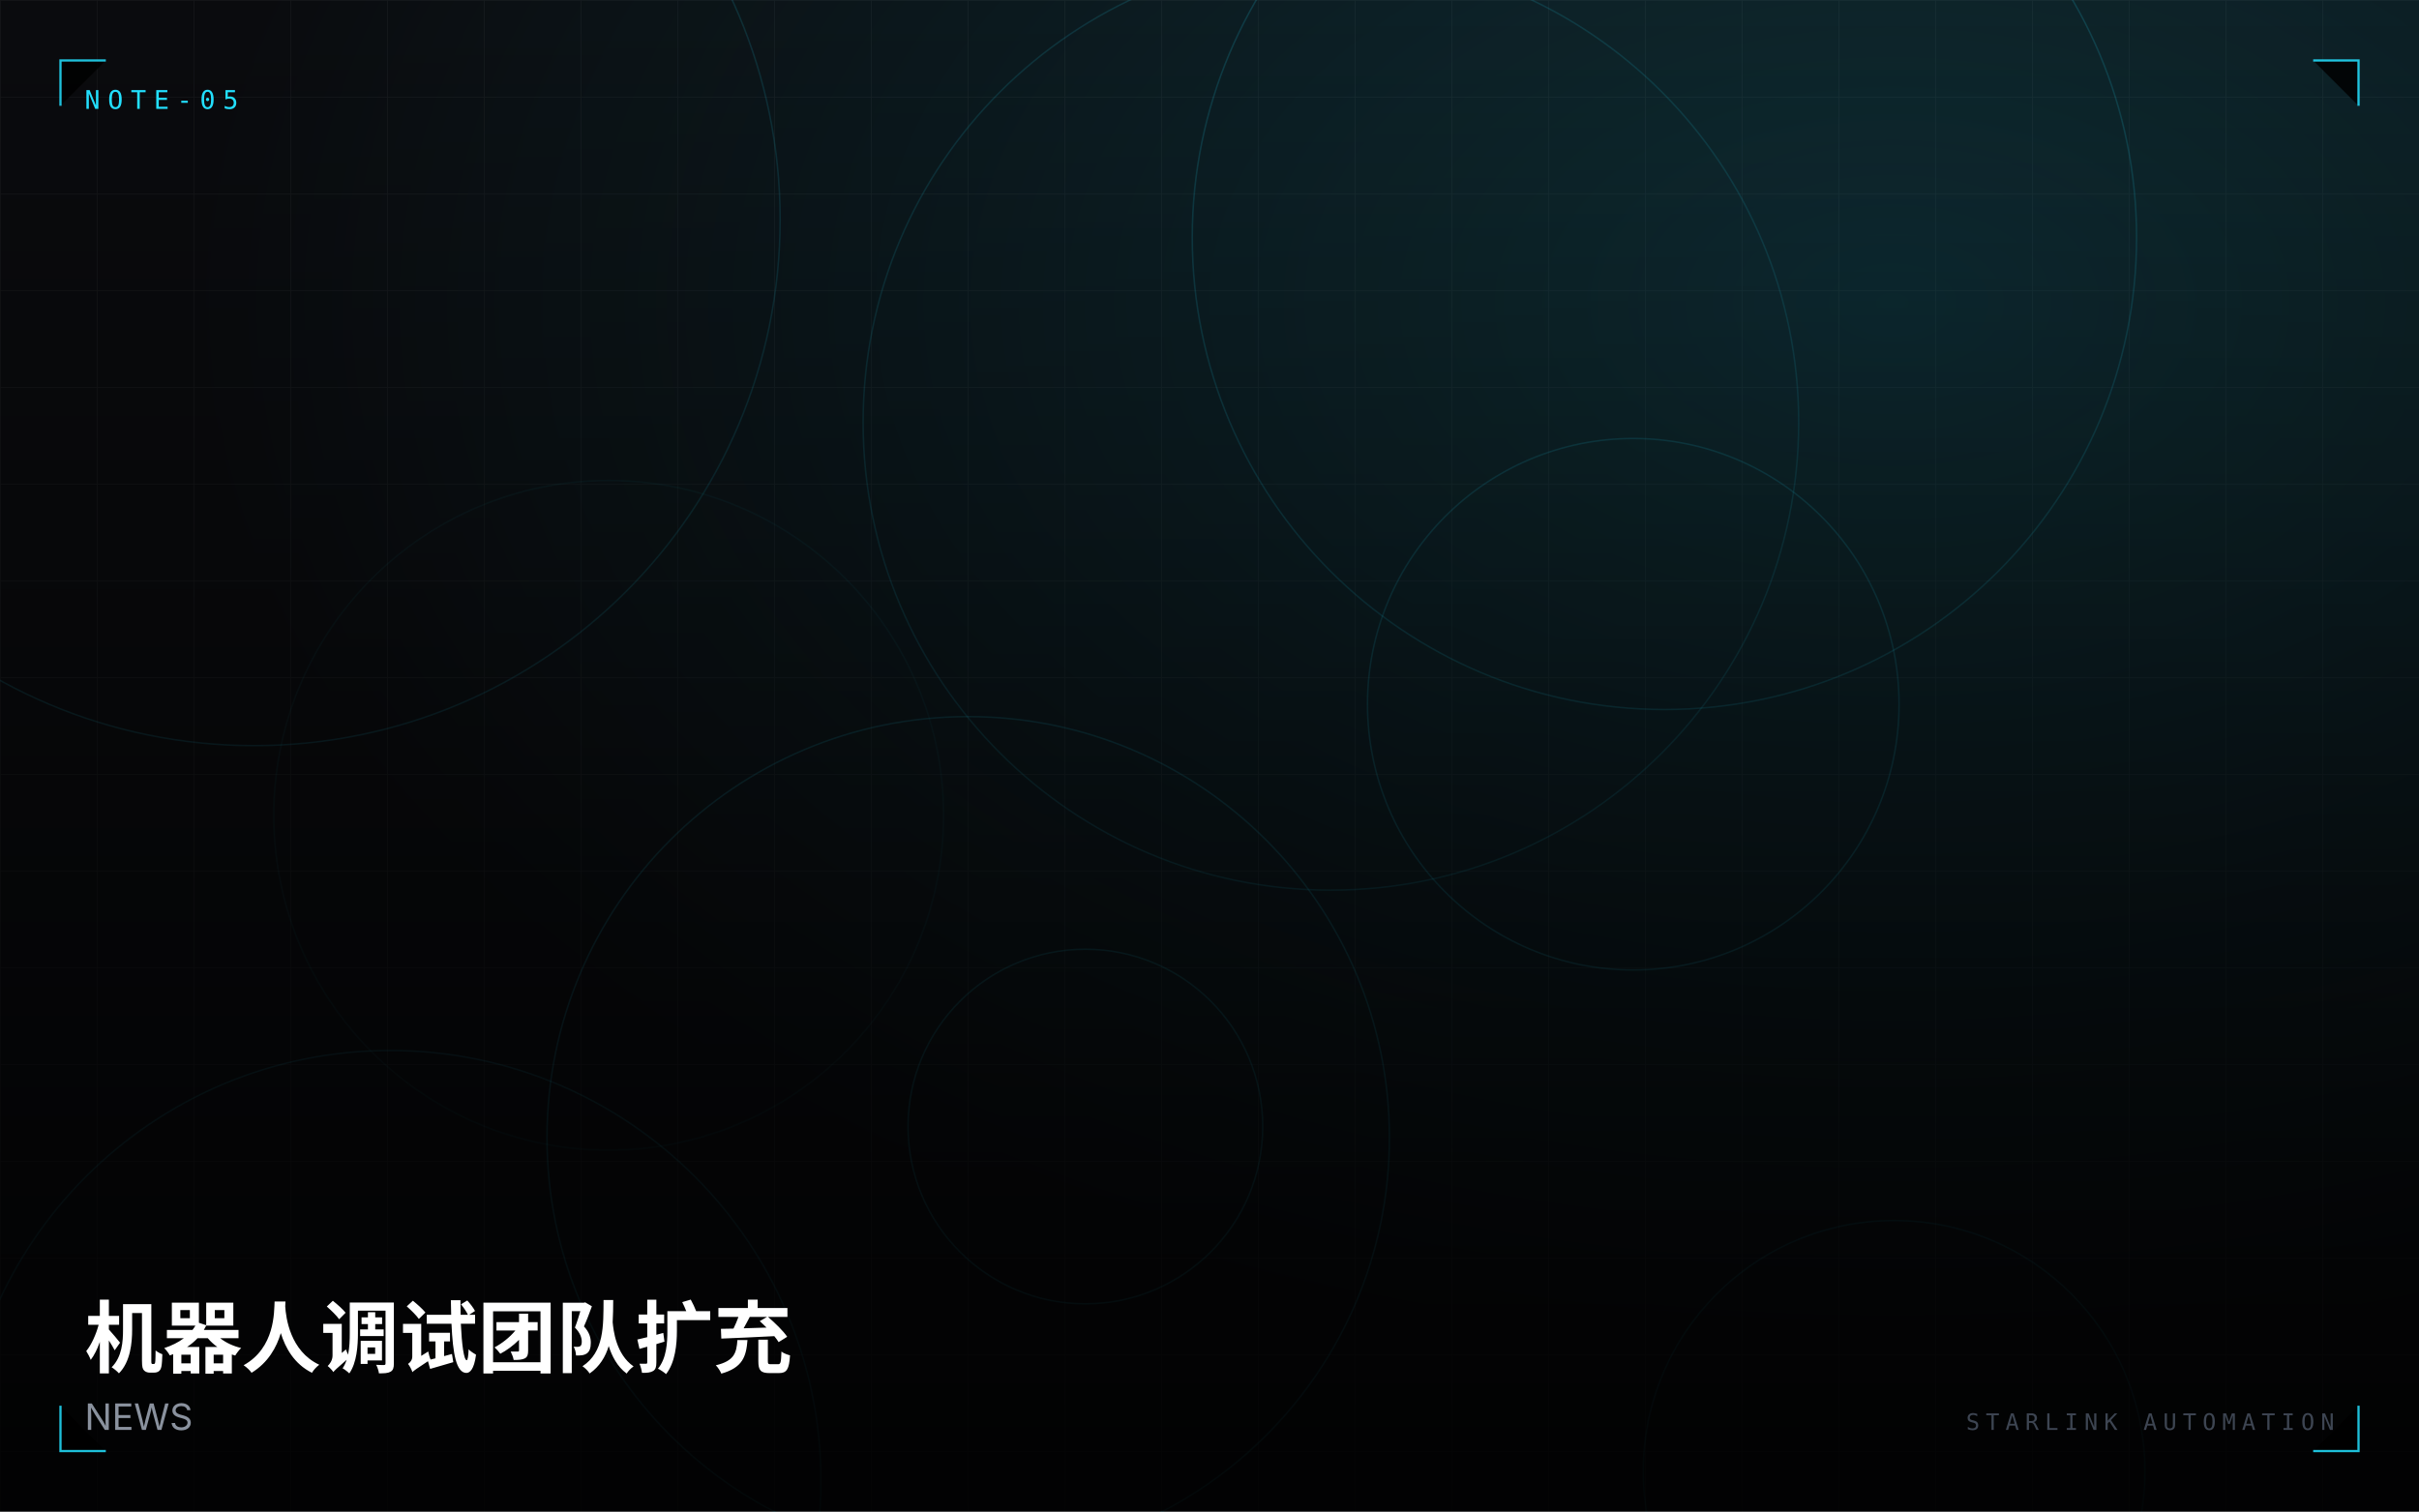
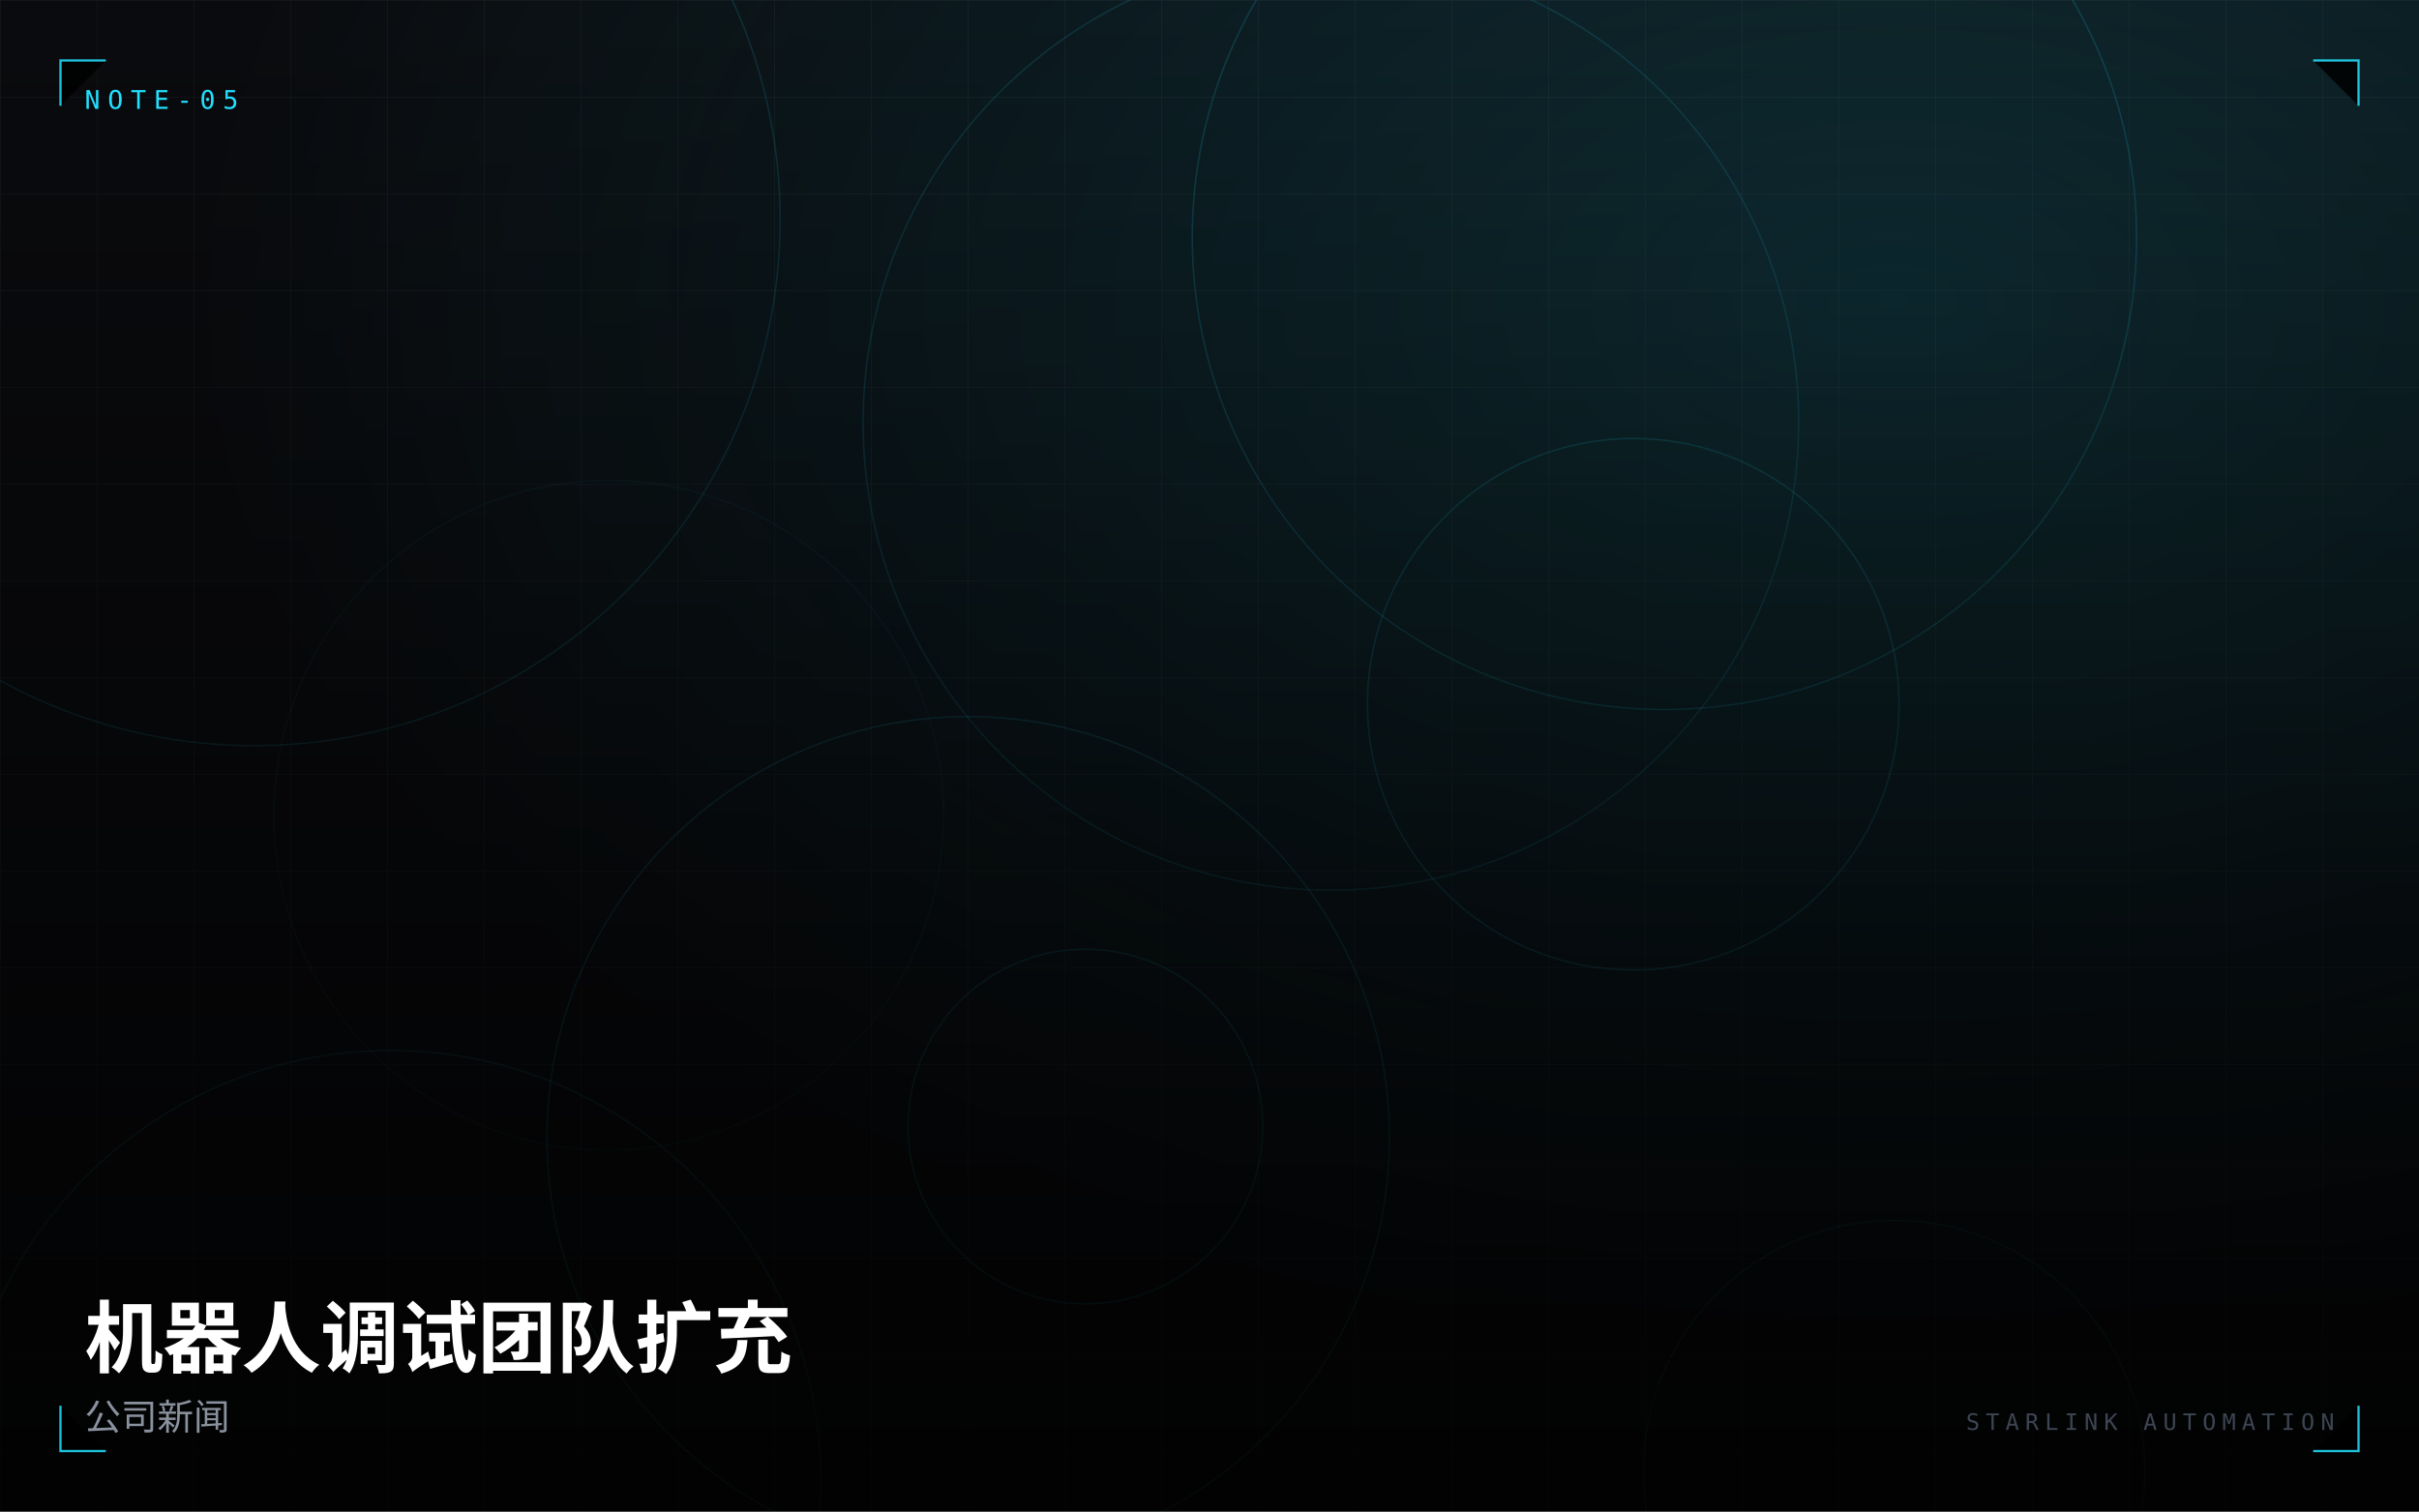
<svg xmlns="http://www.w3.org/2000/svg" width="1600" height="1000" viewBox="0 0 1600 1000" role="img" aria-label="机器人调试团队扩充">
  <defs>
    <pattern id="g" width="64" height="64" patternUnits="userSpaceOnUse">
      <path d="M64 0H0V64" fill="none" stroke="rgba(255,255,255,0.05)" stroke-width="1" />
    </pattern>
    <linearGradient id="v" x1="0" y1="0" x2="0" y2="1">
      <stop offset="0%" stop-color="#000000" stop-opacity="0" />
      <stop offset="100%" stop-color="#000000" stop-opacity="0.82" />
    </linearGradient>
    <radialGradient id="glow" cx="0.78" cy="0.2" r="0.7">
      <stop offset="0%" stop-color="#22e0ff" stop-opacity="0.16" />
      <stop offset="100%" stop-color="#22e0ff" stop-opacity="0" />
    </radialGradient>
  </defs>
  <rect width="1600" height="1000" fill="#0a0b0e" />
  <rect width="1600" height="1000" fill="url(#g)" />
  <rect width="1600" height="1000" fill="url(#glow)" />
  <circle cx="640.4" cy="752.7" r="278.6" fill="none" stroke="rgba(34,224,255,0.15)" stroke-width="1" />
  <circle cx="717.9" cy="745.3" r="117.3" fill="none" stroke="rgba(34,224,255,0.14)" stroke-width="1" />
  <circle cx="1100.9" cy="157.1" r="312.3" fill="none" stroke="rgba(34,224,255,0.16)" stroke-width="1" />
  <circle cx="168.0" cy="145.3" r="348.0" fill="none" stroke="rgba(34,224,255,0.13)" stroke-width="1" />
  <circle cx="1252.8" cy="973.4" r="165.9" fill="none" stroke="rgba(34,224,255,0.11)" stroke-width="1" />
  <circle cx="880.3" cy="279.5" r="309.4" fill="none" stroke="rgba(34,224,255,0.13)" stroke-width="1" />
  <circle cx="1080.3" cy="465.9" r="175.8" fill="none" stroke="rgba(34,224,255,0.16)" stroke-width="1" />
  <circle cx="402.6" cy="539.4" r="221.5" fill="none" stroke="rgba(34,224,255,0.05)" stroke-width="1" />
  <circle cx="258.2" cy="979.8" r="284.8" fill="none" stroke="rgba(34,224,255,0.12)" stroke-width="1" />
  <rect width="1600" height="1000" fill="url(#v)" />
  <g stroke="#22e0ff" stroke-width="1.5" opacity="0.85">
    <path d="M40 70V40H70" />
    <path d="M1530 40H1560V70" />
    <path d="M40 930V960H70" />
    <path d="M1530 960H1560V930" />
  </g>
  <text x="56" y="72" font-family="ui-monospace,SFMono-Regular,Menlo,monospace" font-size="17" letter-spacing="5" fill="#22e0ff">NOTE-05</text>
  <text x="56" y="904" font-family="-apple-system,'PingFang SC','Microsoft YaHei',sans-serif" font-size="52" font-weight="600" fill="#ffffff">机器人调试团队扩充</text>
-   <text x="56" y="946" font-family="-apple-system,'PingFang SC','Microsoft YaHei',sans-serif" font-size="24" fill="#8a929e">NEWS</text>
+   <text x="56" y="946" font-family="-apple-system,'PingFang SC','Microsoft YaHei',sans-serif" font-size="24" fill="#8a929e">公司新闻</text>
  <text x="1544" y="946" text-anchor="end" font-family="ui-monospace,SFMono-Regular,Menlo,monospace" font-size="15" letter-spacing="4" fill="#3d4552">STARLINK AUTOMATION</text>
</svg>
